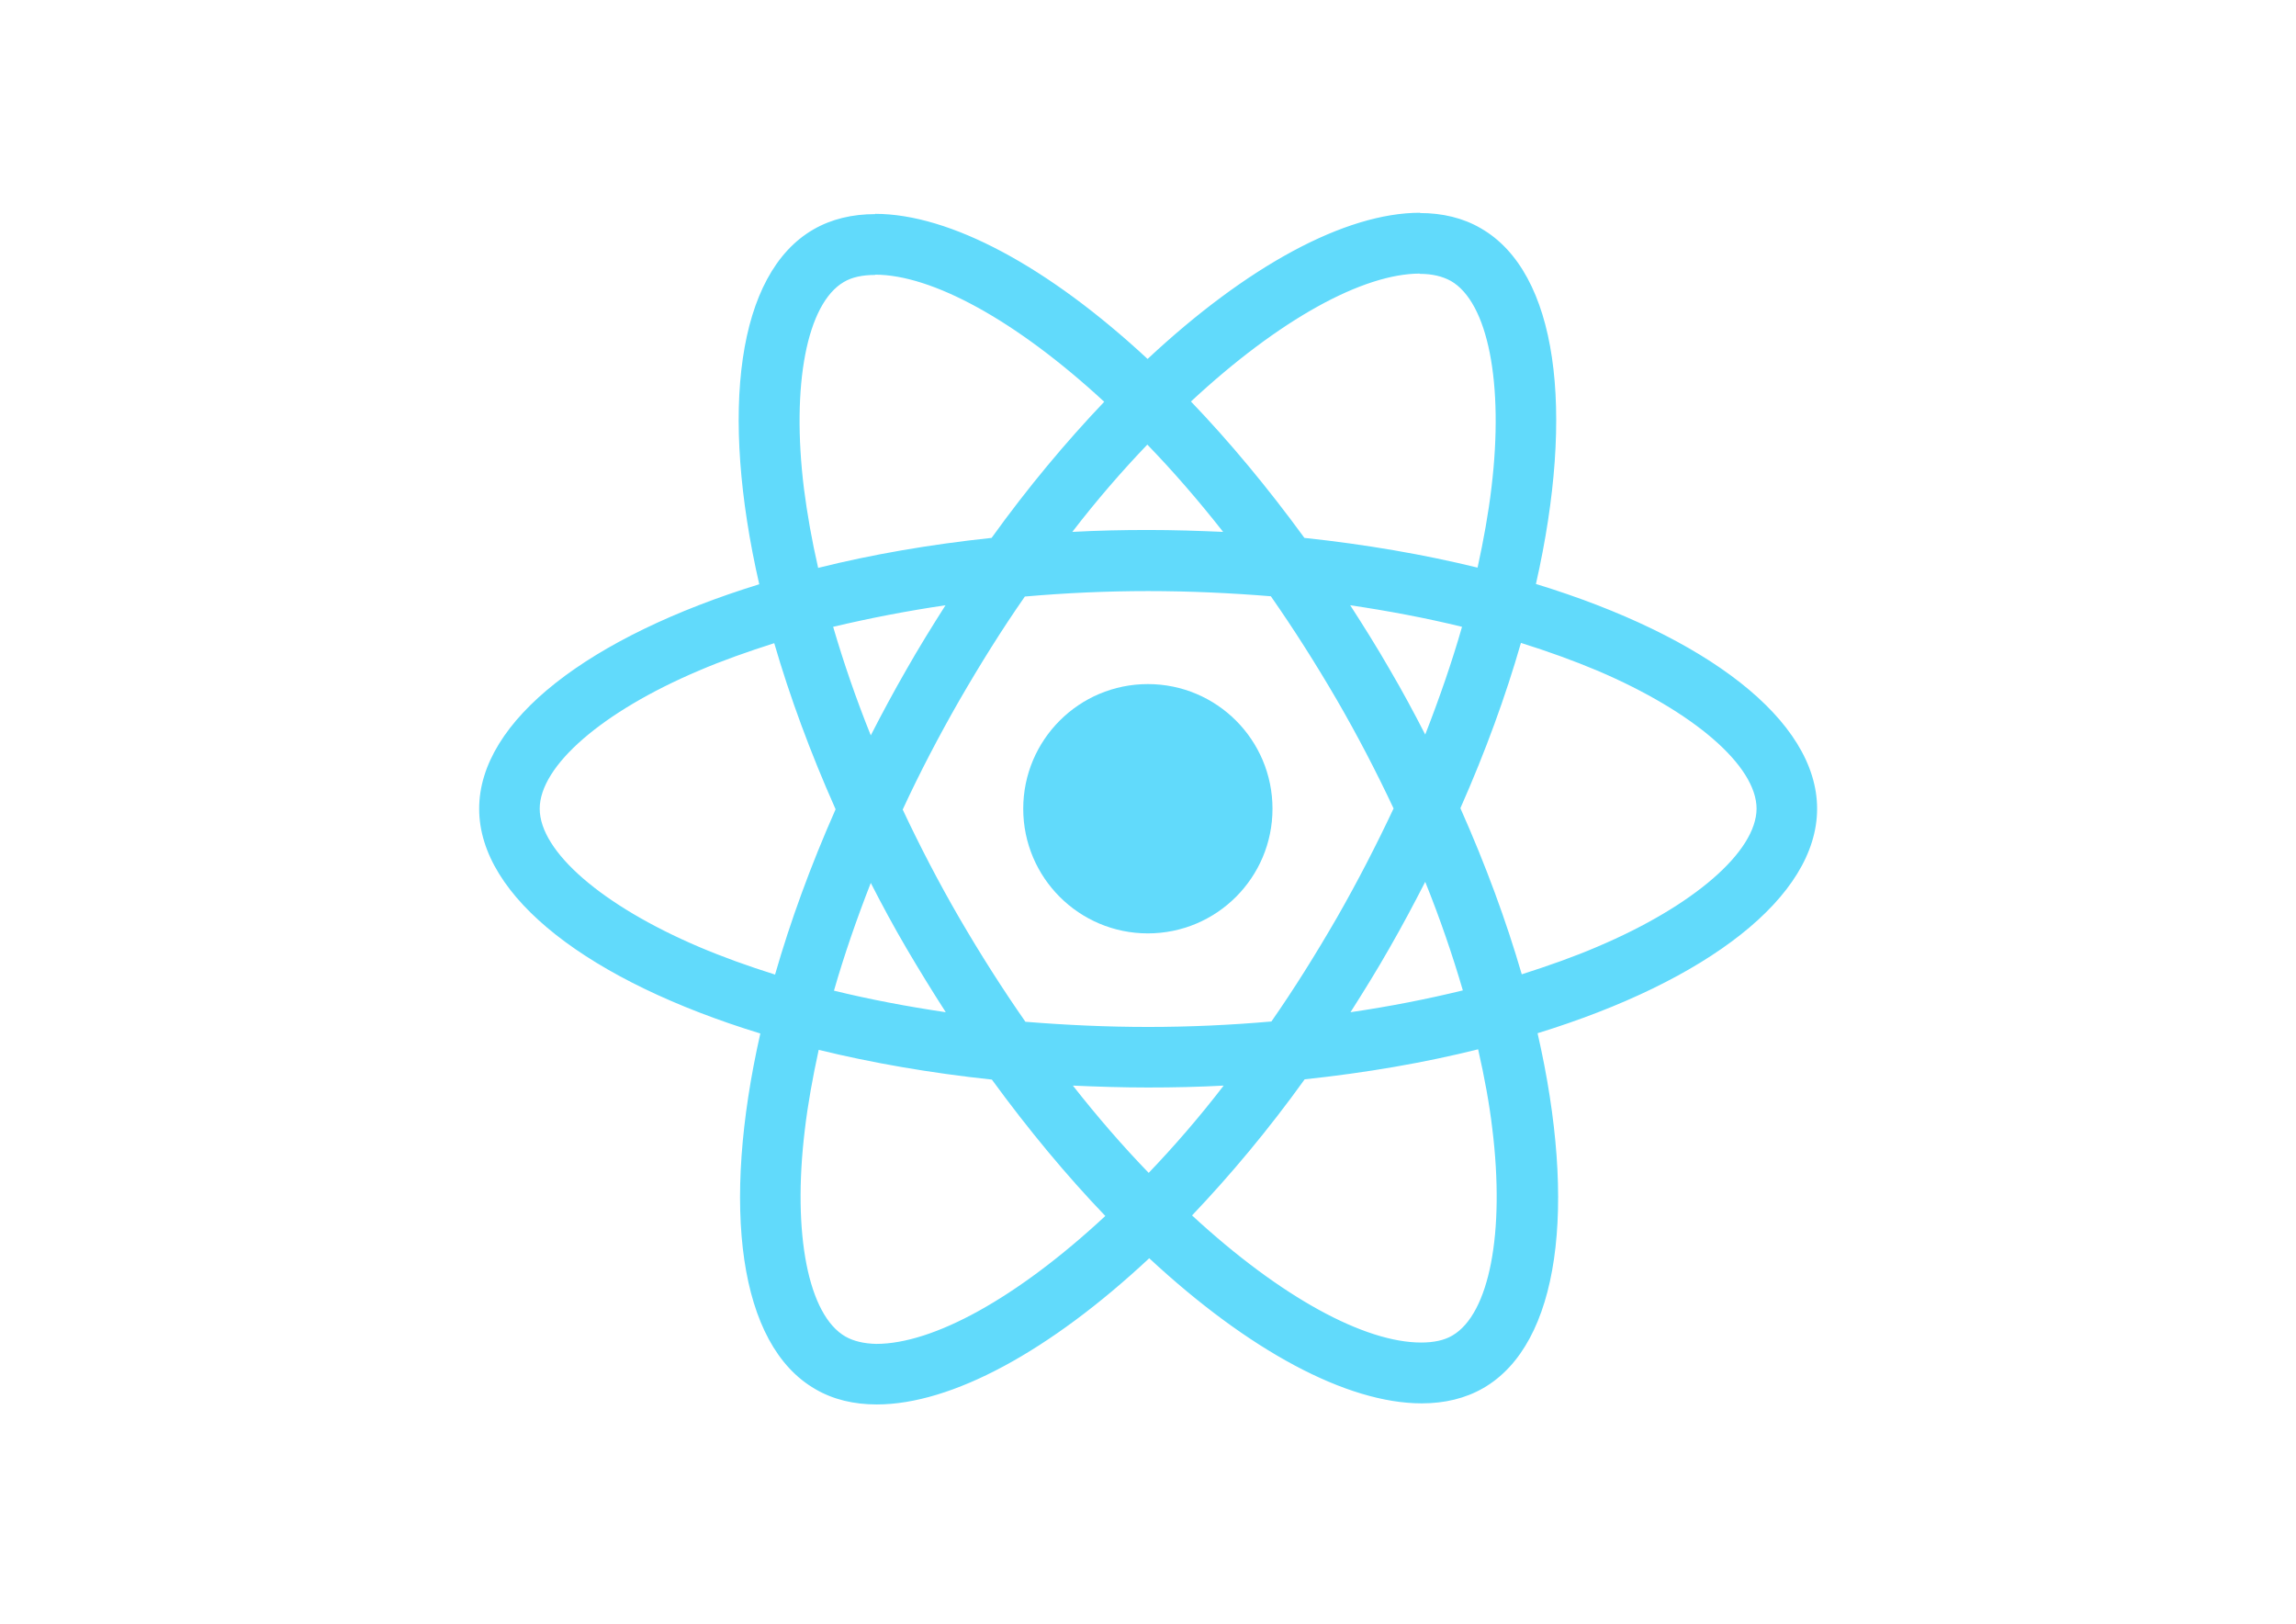
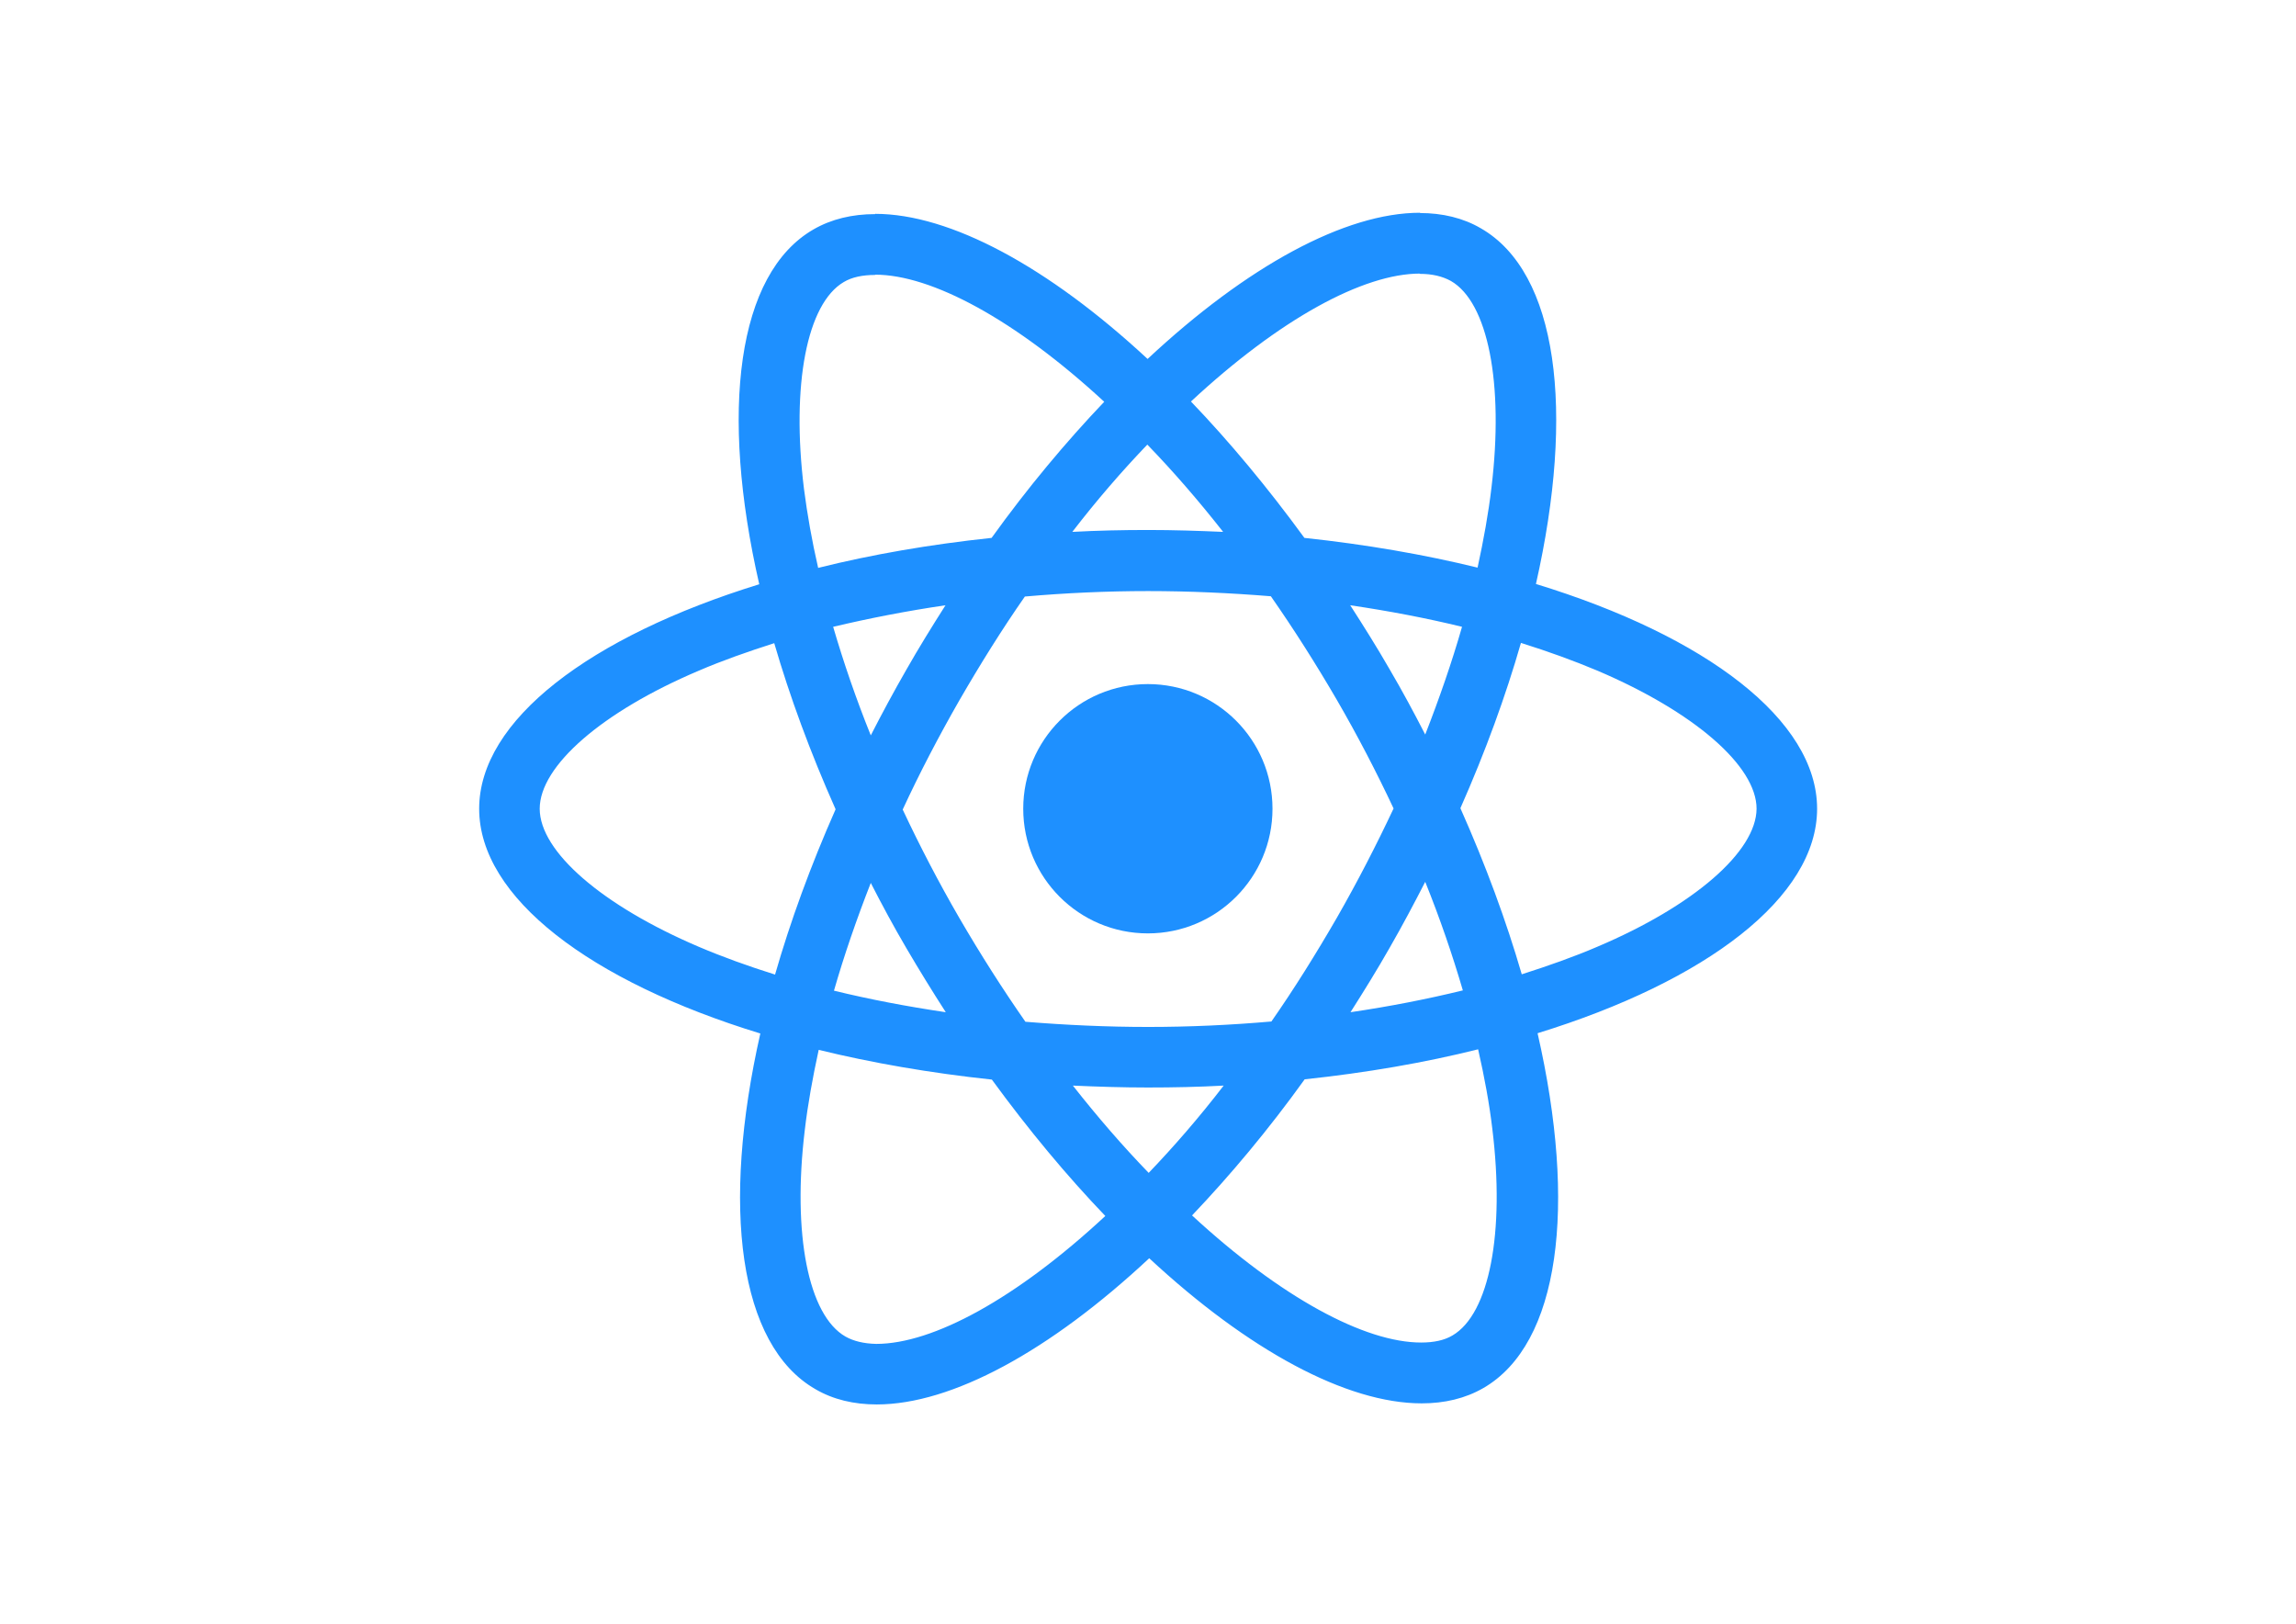
<svg xmlns="http://www.w3.org/2000/svg" viewBox="0 0 841.9 595.3">
-   <g fill="#61DAFB">
+   <g fill="#1E90FF">
    <path d="M666.3 296.5c0-32.5-40.7-63.3-103.1-82.4 14.4-63.6 8-114.2-20.2-130.4-6.5-3.8-14.1-5.6-22.4-5.6v22.3c4.6 0 8.3.9 11.4 2.6 13.6 7.8 19.5 37.5 14.9 75.7-1.1 9.4-2.9 19.3-5.1 29.4-19.6-4.8-41-8.5-63.5-10.9-13.5-18.5-27.5-35.3-41.6-50 32.6-30.3 63.2-46.9 84-46.9V78c-27.5 0-63.5 19.6-99.9 53.6-36.4-33.8-72.4-53.2-99.9-53.2v22.3c20.7 0 51.4 16.5 84 46.6-14 14.7-28 31.4-41.3 49.9-22.6 2.4-44 6.1-63.6 11-2.3-10-4-19.7-5.2-29-4.7-38.2 1.1-67.9 14.6-75.8 3-1.8 6.9-2.6 11.5-2.6V78.5c-8.4 0-16 1.8-22.6 5.6-28.1 16.2-34.4 66.7-19.9 130.1-62.2 19.2-102.7 49.9-102.7 82.3 0 32.5 40.7 63.3 103.1 82.4-14.4 63.6-8 114.2 20.2 130.4 6.5 3.8 14.1 5.6 22.5 5.6 27.5 0 63.5-19.6 99.9-53.6 36.4 33.8 72.4 53.2 99.9 53.2 8.4 0 16-1.8 22.6-5.6 28.1-16.2 34.4-66.7 19.9-130.1 62-19.1 102.5-49.9 102.5-82.3zm-130.2-66.7c-3.7 12.9-8.3 26.2-13.5 39.5-4.1-8-8.4-16-13.1-24-4.6-8-9.5-15.8-14.4-23.4 14.2 2.1 27.9 4.7 41 7.9zm-45.8 106.5c-7.8 13.5-15.8 26.3-24.1 38.2-14.9 1.3-30 2-45.2 2-15.1 0-30.2-.7-45-1.9-8.3-11.9-16.4-24.6-24.2-38-7.6-13.1-14.5-26.4-20.8-39.8 6.2-13.4 13.2-26.8 20.7-39.9 7.8-13.5 15.8-26.3 24.1-38.2 14.9-1.3 30-2 45.2-2 15.1 0 30.2.7 45 1.9 8.3 11.9 16.4 24.6 24.2 38 7.6 13.1 14.5 26.4 20.8 39.8-6.3 13.4-13.2 26.8-20.7 39.9zm32.3-13c5.4 13.4 10 26.8 13.8 39.8-13.1 3.2-26.9 5.9-41.2 8 4.9-7.7 9.8-15.6 14.4-23.7 4.6-8 8.9-16.1 13-24.1zM421.2 430c-9.3-9.6-18.6-20.3-27.8-32 9 .4 18.2.7 27.5.7 9.4 0 18.7-.2 27.8-.7-9 11.7-18.3 22.4-27.5 32zm-74.4-58.9c-14.2-2.1-27.9-4.7-41-7.9 3.7-12.9 8.3-26.2 13.5-39.5 4.1 8 8.4 16 13.1 24 4.7 8 9.5 15.8 14.4 23.4zM420.7 163c9.3 9.6 18.6 20.3 27.8 32-9-.4-18.2-.7-27.5-.7-9.4 0-18.7.2-27.8.7 9-11.7 18.3-22.4 27.5-32zm-74 58.9c-4.9 7.7-9.8 15.6-14.4 23.7-4.6 8-8.9 16-13 24-5.4-13.4-10-26.8-13.8-39.8 13.1-3.1 26.9-5.8 41.2-7.9zm-90.5 125.2c-35.4-15.1-58.3-34.9-58.3-50.6 0-15.7 22.9-35.6 58.3-50.6 8.6-3.7 18-7 27.7-10.1 5.7 19.6 13.2 40 22.5 60.9-9.2 20.8-16.6 41.1-22.2 60.6-9.9-3.1-19.3-6.5-28-10.2zM310 490c-13.6-7.8-19.5-37.5-14.9-75.7 1.1-9.4 2.9-19.3 5.1-29.4 19.6 4.8 41 8.5 63.5 10.9 13.5 18.5 27.5 35.3 41.6 50-32.6 30.3-63.2 46.9-84 46.9-4.5-.1-8.3-1-11.3-2.7zm237.2-76.2c4.7 38.2-1.1 67.9-14.6 75.8-3 1.8-6.9 2.6-11.5 2.6-20.7 0-51.4-16.5-84-46.6 14-14.7 28-31.4 41.3-49.9 22.6-2.4 44-6.1 63.6-11 2.3 10.1 4.1 19.8 5.2 29.1zm38.5-66.7c-8.6 3.7-18 7-27.7 10.1-5.7-19.6-13.2-40-22.5-60.9 9.2-20.8 16.6-41.1 22.2-60.6 9.9 3.1 19.3 6.5 28.1 10.2 35.4 15.1 58.3 34.9 58.3 50.6-.1 15.7-23 35.6-58.4 50.6zM320.8 78.4z" />
    <circle cx="420.9" cy="296.5" r="45.7" />
    <path d="M520.5 78.1z" />
  </g>
</svg>
